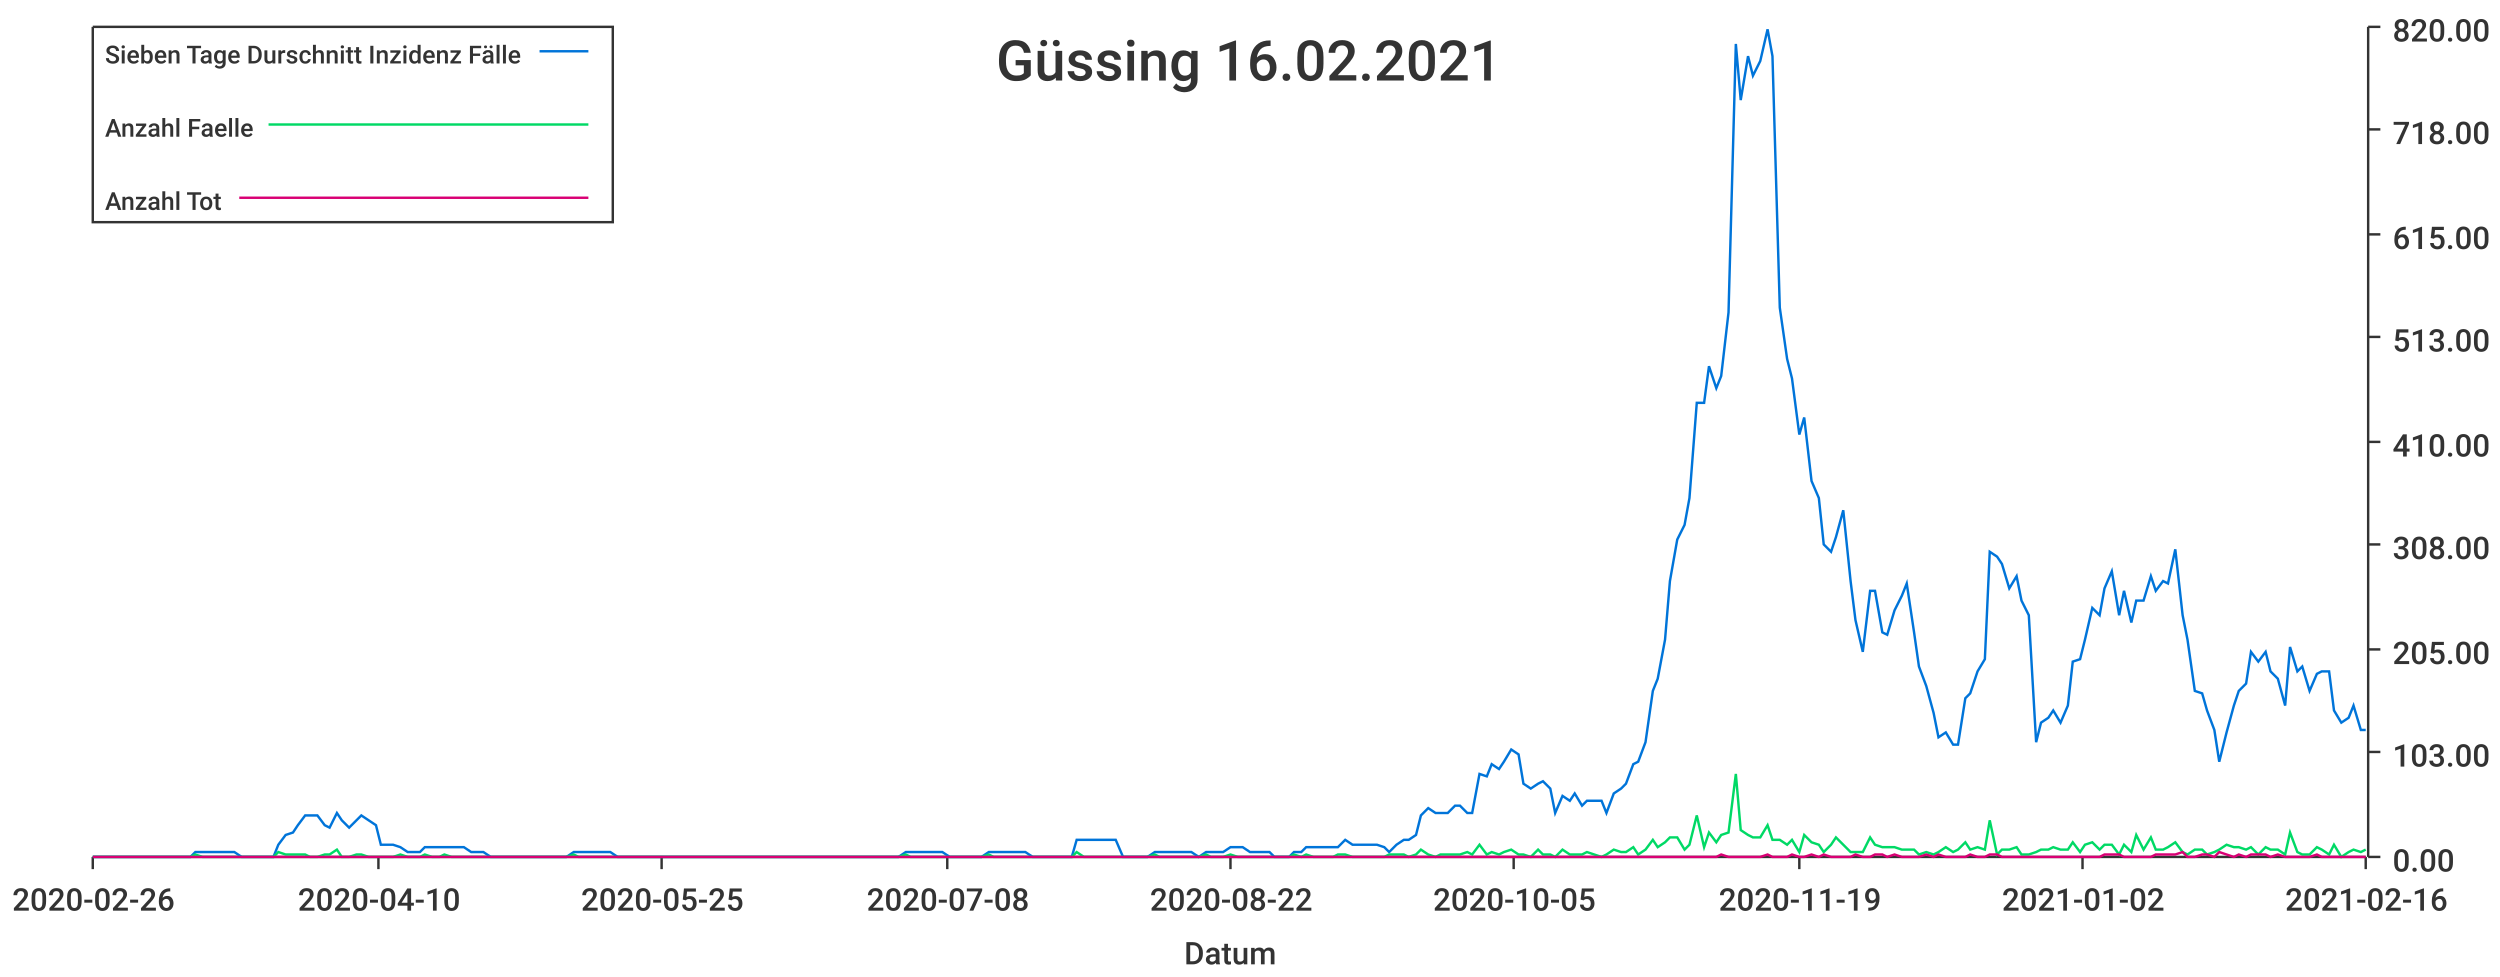
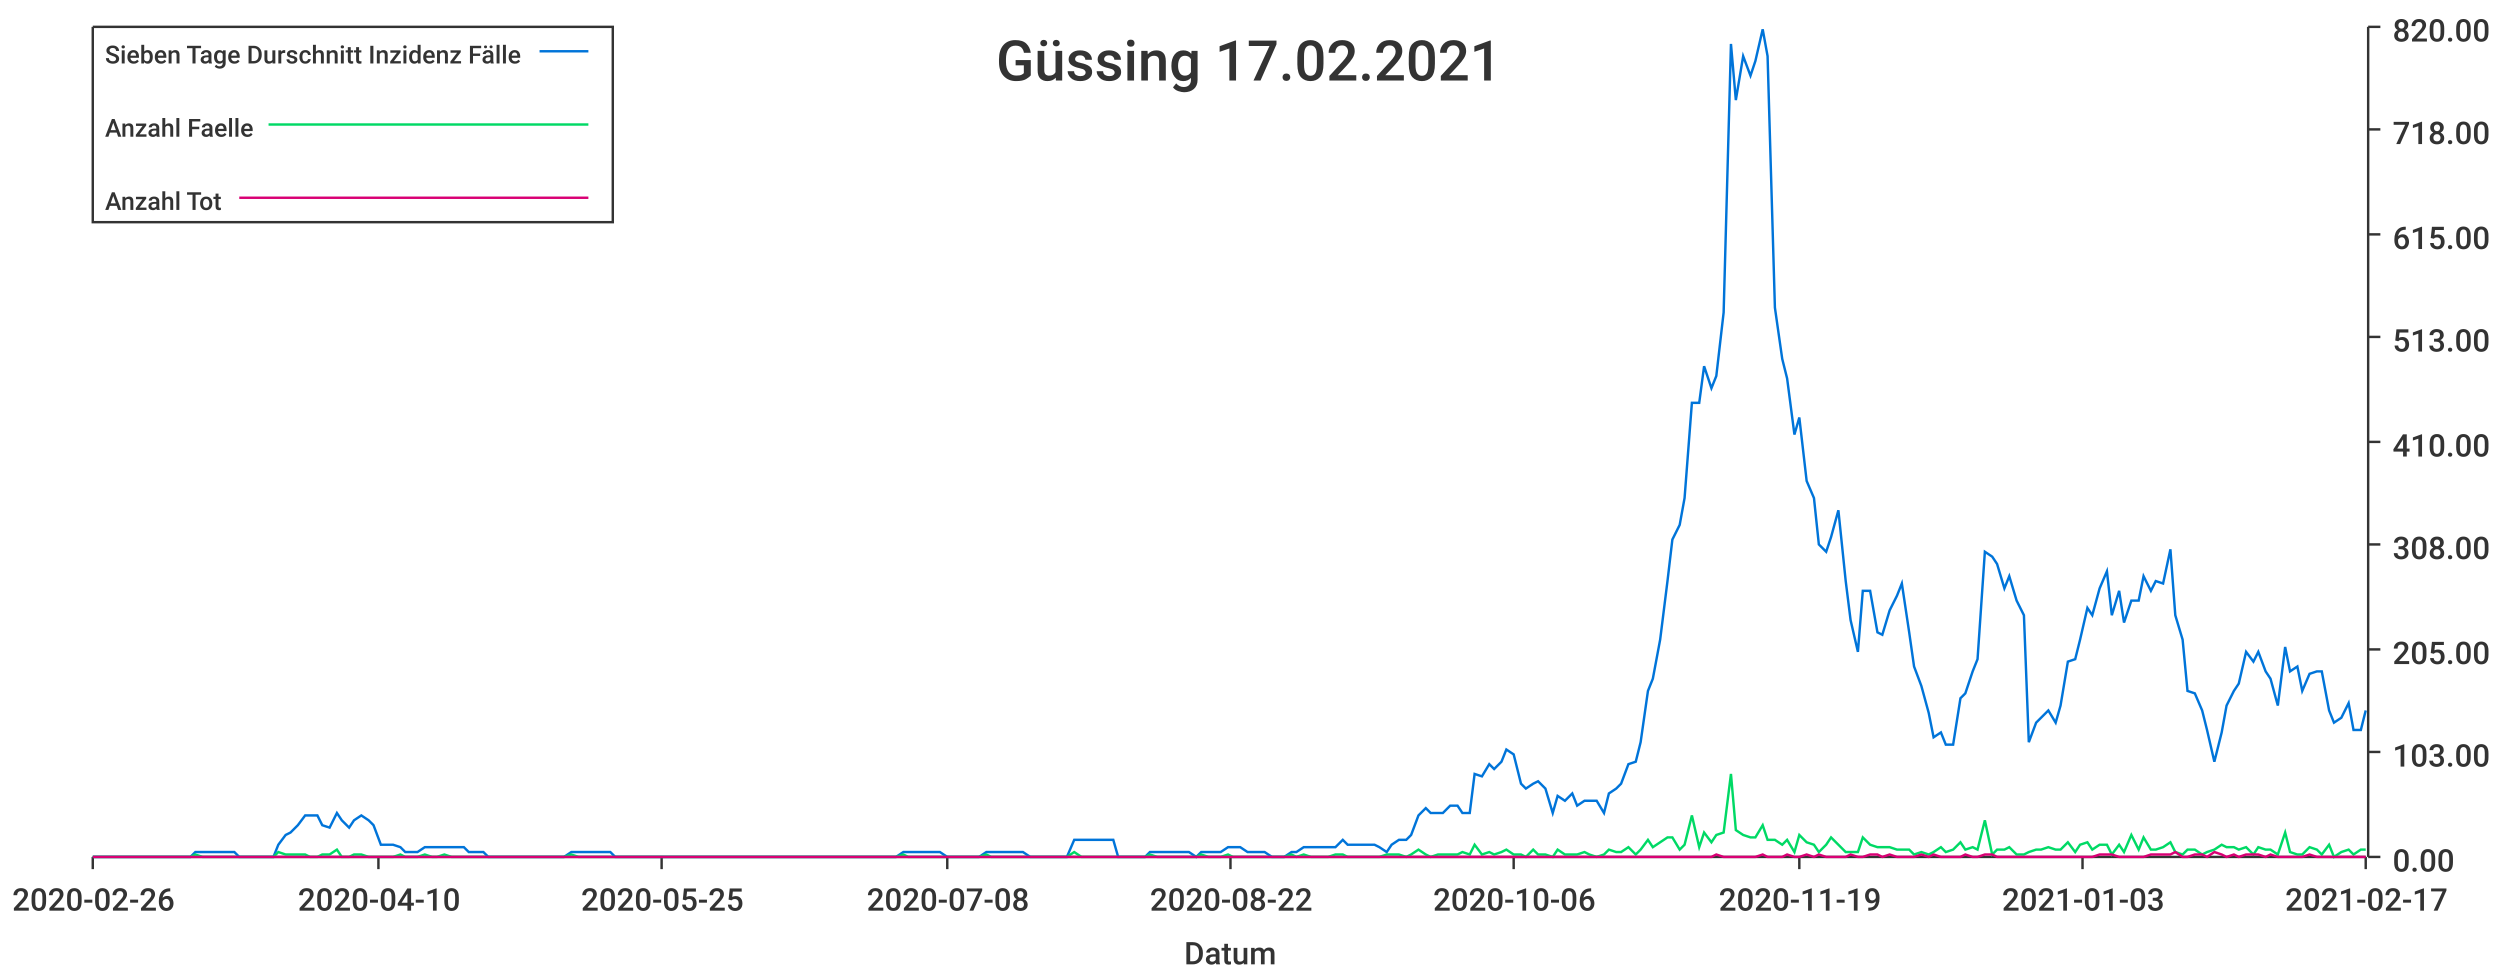
<svg xmlns="http://www.w3.org/2000/svg" width="1024" height="400">\n<path d="M 0 0 L 1024 0 L 1024 400 L 0 400 L 0 0" style="stroke-width:0;stroke:rgba(255,255,255,1.0);fill:rgba(255,255,255,1.0)" />
  <path d="M 38 11 L 969 11 L 969 351 L 38 351 L 38 11" style="stroke-width:0;stroke:rgba(255,255,255,1.0);fill:rgba(255,255,255,1.0)" />
  <path d="M 38 351 L 969 351" style="stroke-width:1;stroke:rgba(51,51,51,1.0);fill:none" />
  <path d="M 38 351 L 38 356" style="stroke-width:1;stroke:rgba(51,51,51,1.0);fill:none" />
  <text x="5" y="373" style="stroke-width:0;stroke:none;fill:rgba(51,51,51,1.0);font-size:12.8px;font-family:'Roboto Medium',sans-serif">2020-02-26</text>
  <path d="M 155 351 L 155 356" style="stroke-width:1;stroke:rgba(51,51,51,1.0);fill:none" />
  <text x="122" y="373" style="stroke-width:0;stroke:none;fill:rgba(51,51,51,1.0);font-size:12.8px;font-family:'Roboto Medium',sans-serif">2020-04-10</text>
  <path d="M 271 351 L 271 356" style="stroke-width:1;stroke:rgba(51,51,51,1.0);fill:none" />
  <text x="238" y="373" style="stroke-width:0;stroke:none;fill:rgba(51,51,51,1.0);font-size:12.8px;font-family:'Roboto Medium',sans-serif">2020-05-25</text>
  <path d="M 388 351 L 388 356" style="stroke-width:1;stroke:rgba(51,51,51,1.0);fill:none" />
  <text x="355" y="373" style="stroke-width:0;stroke:none;fill:rgba(51,51,51,1.0);font-size:12.8px;font-family:'Roboto Medium',sans-serif">2020-07-08</text>
  <path d="M 504 351 L 504 356" style="stroke-width:1;stroke:rgba(51,51,51,1.0);fill:none" />
  <text x="471" y="373" style="stroke-width:0;stroke:none;fill:rgba(51,51,51,1.0);font-size:12.8px;font-family:'Roboto Medium',sans-serif">2020-08-22</text>
  <path d="M 620 351 L 620 356" style="stroke-width:1;stroke:rgba(51,51,51,1.0);fill:none" />
-   <text x="587" y="373" style="stroke-width:0;stroke:none;fill:rgba(51,51,51,1.0);font-size:12.8px;font-family:'Roboto Medium',sans-serif">2020-10-05</text>
+   <text x="587" y="373" style="stroke-width:0;stroke:none;fill:rgba(51,51,51,1.0);font-size:12.8px;font-family:'Roboto Medium',sans-serif">2020-10-06</text>
  <path d="M 737 351 L 737 356" style="stroke-width:1;stroke:rgba(51,51,51,1.0);fill:none" />
  <text x="704" y="373" style="stroke-width:0;stroke:none;fill:rgba(51,51,51,1.0);font-size:12.8px;font-family:'Roboto Medium',sans-serif">2020-11-19</text>
  <path d="M 853 351 L 853 356" style="stroke-width:1;stroke:rgba(51,51,51,1.0);fill:none" />
-   <text x="820" y="373" style="stroke-width:0;stroke:none;fill:rgba(51,51,51,1.0);font-size:12.8px;font-family:'Roboto Medium',sans-serif">2021-01-02</text>
+   <text x="820" y="373" style="stroke-width:0;stroke:none;fill:rgba(51,51,51,1.0);font-size:12.8px;font-family:'Roboto Medium',sans-serif">2021-01-03</text>
  <path d="M 969 351 L 969 356" style="stroke-width:1;stroke:rgba(51,51,51,1.0);fill:none" />
-   <text x="936" y="373" style="stroke-width:0;stroke:none;fill:rgba(51,51,51,1.0);font-size:12.8px;font-family:'Roboto Medium',sans-serif">2021-02-16</text>
+   <text x="936" y="373" style="stroke-width:0;stroke:none;fill:rgba(51,51,51,1.0);font-size:12.8px;font-family:'Roboto Medium',sans-serif">2021-02-17</text>
  <text x="485" y="395" style="stroke-width:0;stroke:none;fill:rgba(51,51,51,1.0);font-size:12.8px;font-family:'Roboto Medium',sans-serif">Datum</text>
  <path d="M 970 351 L 970 11" style="stroke-width:1;stroke:rgba(51,51,51,1.0);fill:none" />
  <path d="M 970 351 L 975 351" style="stroke-width:1;stroke:rgba(51,51,51,1.0);fill:none" />
  <text x="980" y="357" style="stroke-width:0;stroke:none;fill:rgba(51,51,51,1.0);font-size:12.8px;font-family:'Roboto Medium',sans-serif">0.00</text>
  <path d="M 970 308 L 975 308" style="stroke-width:1;stroke:rgba(51,51,51,1.0);fill:none" />
  <text x="980" y="314" style="stroke-width:0;stroke:none;fill:rgba(51,51,51,1.0);font-size:12.8px;font-family:'Roboto Medium',sans-serif">103.00</text>
  <path d="M 970 266 L 975 266" style="stroke-width:1;stroke:rgba(51,51,51,1.0);fill:none" />
  <text x="980" y="272" style="stroke-width:0;stroke:none;fill:rgba(51,51,51,1.0);font-size:12.8px;font-family:'Roboto Medium',sans-serif">205.00</text>
  <path d="M 970 223 L 975 223" style="stroke-width:1;stroke:rgba(51,51,51,1.0);fill:none" />
  <text x="980" y="229" style="stroke-width:0;stroke:none;fill:rgba(51,51,51,1.0);font-size:12.8px;font-family:'Roboto Medium',sans-serif">308.00</text>
  <path d="M 970 181 L 975 181" style="stroke-width:1;stroke:rgba(51,51,51,1.0);fill:none" />
  <text x="980" y="187" style="stroke-width:0;stroke:none;fill:rgba(51,51,51,1.0);font-size:12.8px;font-family:'Roboto Medium',sans-serif">410.00</text>
  <path d="M 970 138 L 975 138" style="stroke-width:1;stroke:rgba(51,51,51,1.0);fill:none" />
  <text x="980" y="144" style="stroke-width:0;stroke:none;fill:rgba(51,51,51,1.0);font-size:12.8px;font-family:'Roboto Medium',sans-serif">513.00</text>
  <path d="M 970 96 L 975 96" style="stroke-width:1;stroke:rgba(51,51,51,1.0);fill:none" />
  <text x="980" y="102" style="stroke-width:0;stroke:none;fill:rgba(51,51,51,1.0);font-size:12.8px;font-family:'Roboto Medium',sans-serif">615.00</text>
  <path d="M 970 53 L 975 53" style="stroke-width:1;stroke:rgba(51,51,51,1.0);fill:none" />
  <text x="980" y="59" style="stroke-width:0;stroke:none;fill:rgba(51,51,51,1.0);font-size:12.8px;font-family:'Roboto Medium',sans-serif">718.00</text>
  <path d="M 970 11 L 975 11" style="stroke-width:1;stroke:rgba(51,51,51,1.0);fill:none" />
  <text x="980" y="17" style="stroke-width:0;stroke:none;fill:rgba(51,51,51,1.0);font-size:12.8px;font-family:'Roboto Medium',sans-serif">820.00</text>
-   <path d="M 38 351 L 41 351 L 44 351 L 46 351 L 49 351 L 52 351 L 54 351 L 57 351 L 59 351 L 62 351 L 65 351 L 67 351 L 70 351 L 72 351 L 75 351 L 78 351 L 80 349 L 83 349 L 86 349 L 88 349 L 91 349 L 93 349 L 96 349 L 99 351 L 101 351 L 104 351 L 106 351 L 109 351 L 112 351 L 114 346 L 117 342 L 120 341 L 122 338 L 125 334 L 127 334 L 130 334 L 133 338 L 135 339 L 138 333 L 140 336 L 143 339 L 146 336 L 148 334 L 151 336 L 154 338 L 156 346 L 159 346 L 161 346 L 164 347 L 167 349 L 169 349 L 172 349 L 174 347 L 177 347 L 180 347 L 182 347 L 185 347 L 188 347 L 190 347 L 193 349 L 195 349 L 198 349 L 201 351 L 203 351 L 206 351 L 208 351 L 211 351 L 214 351 L 216 351 L 219 351 L 222 351 L 224 351 L 227 351 L 229 351 L 232 351 L 235 349 L 237 349 L 240 349 L 242 349 L 245 349 L 248 349 L 250 349 L 253 351 L 256 351 L 258 351 L 261 351 L 263 351 L 266 351 L 269 351 L 271 351 L 274 351 L 276 351 L 279 351 L 282 351 L 284 351 L 287 351 L 290 351 L 292 351 L 295 351 L 297 351 L 300 351 L 303 351 L 305 351 L 308 351 L 310 351 L 313 351 L 316 351 L 318 351 L 321 351 L 324 351 L 326 351 L 329 351 L 331 351 L 334 351 L 337 351 L 339 351 L 342 351 L 344 351 L 347 351 L 350 351 L 352 351 L 355 351 L 358 351 L 360 351 L 363 351 L 365 351 L 368 351 L 371 349 L 373 349 L 376 349 L 378 349 L 381 349 L 384 349 L 386 349 L 389 351 L 392 351 L 394 351 L 397 351 L 399 351 L 402 351 L 405 349 L 407 349 L 410 349 L 412 349 L 415 349 L 418 349 L 420 349 L 423 351 L 426 351 L 428 351 L 431 351 L 433 351 L 436 351 L 439 351 L 441 344 L 444 344 L 446 344 L 449 344 L 452 344 L 454 344 L 457 344 L 460 351 L 462 351 L 465 351 L 467 351 L 470 351 L 473 349 L 475 349 L 478 349 L 480 349 L 483 349 L 486 349 L 488 349 L 491 351 L 494 349 L 496 349 L 499 349 L 501 349 L 504 347 L 507 347 L 509 347 L 512 349 L 514 349 L 517 349 L 520 349 L 522 351 L 525 351 L 528 351 L 530 349 L 533 349 L 535 347 L 538 347 L 541 347 L 543 347 L 546 347 L 548 347 L 551 344 L 554 346 L 556 346 L 559 346 L 562 346 L 564 346 L 567 347 L 569 349 L 572 346 L 575 344 L 577 344 L 580 342 L 582 334 L 585 331 L 588 333 L 590 333 L 593 333 L 596 330 L 598 330 L 601 333 L 603 333 L 606 317 L 609 318 L 611 313 L 614 315 L 616 312 L 619 307 L 622 309 L 624 321 L 627 323 L 630 321 L 632 320 L 635 323 L 637 333 L 640 326 L 643 328 L 645 325 L 648 330 L 650 328 L 653 328 L 656 328 L 658 333 L 661 325 L 664 323 L 666 321 L 669 313 L 671 312 L 674 304 L 677 283 L 679 278 L 682 262 L 684 238 L 687 221 L 690 215 L 692 204 L 695 165 L 698 165 L 700 150 L 703 159 L 705 154 L 708 128 L 711 18 L 713 41 L 716 23 L 718 31 L 721 25 L 724 12 L 726 23 L 729 126 L 732 147 L 734 155 L 737 178 L 739 171 L 742 197 L 745 204 L 747 223 L 750 226 L 752 220 L 755 209 L 758 238 L 760 254 L 763 267 L 766 242 L 768 242 L 771 259 L 773 260 L 776 250 L 779 244 L 781 239 L 784 259 L 786 273 L 789 281 L 792 292 L 794 302 L 797 300 L 800 305 L 802 305 L 805 286 L 807 284 L 810 275 L 813 270 L 815 226 L 818 228 L 820 231 L 823 241 L 826 236 L 828 246 L 831 252 L 834 304 L 836 296 L 839 294 L 841 291 L 844 296 L 847 289 L 849 271 L 852 270 L 854 262 L 857 249 L 860 252 L 862 241 L 865 234 L 868 252 L 870 242 L 873 255 L 875 246 L 878 246 L 881 236 L 883 242 L 886 238 L 888 239 L 891 225 L 894 252 L 896 262 L 899 283 L 902 284 L 904 291 L 907 299 L 909 312 L 912 300 L 915 289 L 917 283 L 920 280 L 922 267 L 925 271 L 928 267 L 930 275 L 933 278 L 936 289 L 938 265 L 941 275 L 943 273 L 946 283 L 949 276 L 951 275 L 954 275 L 956 291 L 959 296 L 962 294 L 964 289 L 967 299 L 969 299" style="stroke-width:1;stroke:rgba(0,116,217,1.0);fill:none" />
-   <path d="M 38 351 L 41 351 L 44 351 L 46 351 L 49 351 L 52 351 L 54 351 L 57 351 L 59 351 L 62 351 L 65 351 L 67 351 L 70 351 L 72 351 L 75 351 L 78 351 L 80 350 L 83 351 L 86 351 L 88 351 L 91 351 L 93 351 L 96 351 L 99 351 L 101 351 L 104 351 L 106 351 L 109 351 L 112 351 L 114 349 L 117 350 L 120 350 L 122 350 L 125 350 L 127 351 L 130 351 L 133 350 L 135 350 L 138 348 L 140 351 L 143 351 L 146 350 L 148 350 L 151 351 L 154 351 L 156 351 L 159 351 L 161 351 L 164 350 L 167 351 L 169 351 L 172 351 L 174 350 L 177 351 L 180 351 L 182 350 L 185 351 L 188 351 L 190 351 L 193 351 L 195 351 L 198 351 L 201 351 L 203 351 L 206 351 L 208 351 L 211 351 L 214 351 L 216 351 L 219 351 L 222 351 L 224 351 L 227 351 L 229 351 L 232 351 L 235 350 L 237 351 L 240 351 L 242 351 L 245 351 L 248 351 L 250 351 L 253 351 L 256 351 L 258 351 L 261 351 L 263 351 L 266 351 L 269 351 L 271 351 L 274 351 L 276 351 L 279 351 L 282 351 L 284 351 L 287 351 L 290 351 L 292 351 L 295 351 L 297 351 L 300 351 L 303 351 L 305 351 L 308 351 L 310 351 L 313 351 L 316 351 L 318 351 L 321 351 L 324 351 L 326 351 L 329 351 L 331 351 L 334 351 L 337 351 L 339 351 L 342 351 L 344 351 L 347 351 L 350 351 L 352 351 L 355 351 L 358 351 L 360 351 L 363 351 L 365 351 L 368 351 L 371 350 L 373 351 L 376 351 L 378 351 L 381 351 L 384 351 L 386 351 L 389 351 L 392 351 L 394 351 L 397 351 L 399 351 L 402 351 L 405 350 L 407 351 L 410 351 L 412 351 L 415 351 L 418 351 L 420 351 L 423 351 L 426 351 L 428 351 L 431 351 L 433 351 L 436 351 L 439 351 L 441 349 L 444 351 L 446 351 L 449 351 L 452 351 L 454 351 L 457 351 L 460 351 L 462 351 L 465 351 L 467 351 L 470 351 L 473 350 L 475 351 L 478 351 L 480 351 L 483 351 L 486 351 L 488 351 L 491 351 L 494 350 L 496 351 L 499 351 L 501 351 L 504 350 L 507 351 L 509 351 L 512 351 L 514 351 L 517 351 L 520 351 L 522 351 L 525 351 L 528 351 L 530 350 L 533 351 L 535 350 L 538 351 L 541 351 L 543 351 L 546 351 L 548 350 L 551 350 L 554 351 L 556 351 L 559 351 L 562 351 L 564 351 L 567 351 L 569 350 L 572 350 L 575 350 L 577 351 L 580 350 L 582 348 L 585 350 L 588 351 L 590 350 L 593 350 L 596 350 L 598 350 L 601 349 L 603 350 L 606 346 L 609 350 L 611 349 L 614 350 L 616 349 L 619 348 L 622 350 L 624 350 L 627 351 L 630 348 L 632 350 L 635 350 L 637 351 L 640 348 L 643 350 L 645 350 L 648 350 L 650 349 L 653 350 L 656 351 L 658 350 L 661 348 L 664 349 L 666 349 L 669 347 L 671 350 L 674 348 L 677 344 L 679 347 L 682 345 L 684 343 L 687 343 L 690 348 L 692 346 L 695 334 L 698 347 L 700 341 L 703 345 L 705 342 L 708 341 L 711 317 L 713 340 L 716 342 L 718 343 L 721 343 L 724 338 L 726 344 L 729 344 L 732 346 L 734 344 L 737 349 L 739 342 L 742 345 L 745 346 L 747 349 L 750 346 L 752 343 L 755 346 L 758 349 L 760 349 L 763 349 L 766 343 L 768 346 L 771 347 L 773 347 L 776 347 L 779 348 L 781 348 L 784 348 L 786 350 L 789 349 L 792 350 L 794 349 L 797 347 L 800 349 L 802 348 L 805 345 L 807 348 L 810 347 L 813 348 L 815 336 L 818 350 L 820 348 L 823 348 L 826 347 L 828 350 L 831 350 L 834 349 L 836 348 L 839 348 L 841 347 L 844 348 L 847 348 L 849 345 L 852 349 L 854 346 L 857 345 L 860 348 L 862 346 L 865 346 L 868 350 L 870 346 L 873 349 L 875 342 L 878 348 L 881 343 L 883 348 L 886 348 L 888 347 L 891 345 L 894 349 L 896 350 L 899 348 L 902 348 L 904 350 L 907 349 L 909 348 L 912 346 L 915 347 L 917 347 L 920 348 L 922 347 L 925 350 L 928 347 L 930 348 L 933 348 L 936 350 L 938 341 L 941 349 L 943 350 L 946 350 L 949 347 L 951 348 L 954 350 L 956 346 L 959 351 L 962 349 L 964 348 L 967 349 L 969 348" style="stroke-width:1;stroke:rgba(0,217,101,1.0);fill:none" />
-   <path d="M 38 351 L 41 351 L 44 351 L 46 351 L 49 351 L 52 351 L 54 351 L 57 351 L 59 351 L 62 351 L 65 351 L 67 351 L 70 351 L 72 351 L 75 351 L 78 351 L 80 351 L 83 351 L 86 351 L 88 351 L 91 351 L 93 351 L 96 351 L 99 351 L 101 351 L 104 351 L 106 351 L 109 351 L 112 351 L 114 351 L 117 351 L 120 351 L 122 351 L 125 351 L 127 351 L 130 351 L 133 351 L 135 351 L 138 351 L 140 351 L 143 351 L 146 351 L 148 351 L 151 351 L 154 351 L 156 351 L 159 351 L 161 351 L 164 351 L 167 351 L 169 351 L 172 351 L 174 351 L 177 351 L 180 351 L 182 351 L 185 351 L 188 351 L 190 351 L 193 351 L 195 351 L 198 351 L 201 351 L 203 351 L 206 351 L 208 351 L 211 351 L 214 351 L 216 351 L 219 351 L 222 351 L 224 351 L 227 351 L 229 351 L 232 351 L 235 351 L 237 351 L 240 351 L 242 351 L 245 351 L 248 351 L 250 351 L 253 351 L 256 351 L 258 351 L 261 351 L 263 351 L 266 351 L 269 351 L 271 351 L 274 351 L 276 351 L 279 351 L 282 351 L 284 351 L 287 351 L 290 351 L 292 351 L 295 351 L 297 351 L 300 351 L 303 351 L 305 351 L 308 351 L 310 351 L 313 351 L 316 351 L 318 351 L 321 351 L 324 351 L 326 351 L 329 351 L 331 351 L 334 351 L 337 351 L 339 351 L 342 351 L 344 351 L 347 351 L 350 351 L 352 351 L 355 351 L 358 351 L 360 351 L 363 351 L 365 351 L 368 351 L 371 351 L 373 351 L 376 351 L 378 351 L 381 351 L 384 351 L 386 351 L 389 351 L 392 351 L 394 351 L 397 351 L 399 351 L 402 351 L 405 351 L 407 351 L 410 351 L 412 351 L 415 351 L 418 351 L 420 351 L 423 351 L 426 351 L 428 351 L 431 351 L 433 351 L 436 351 L 439 351 L 441 351 L 444 351 L 446 351 L 449 351 L 452 351 L 454 351 L 457 351 L 460 351 L 462 351 L 465 351 L 467 351 L 470 351 L 473 351 L 475 351 L 478 351 L 480 351 L 483 351 L 486 351 L 488 351 L 491 351 L 494 351 L 496 351 L 499 351 L 501 351 L 504 351 L 507 351 L 509 351 L 512 351 L 514 351 L 517 351 L 520 351 L 522 351 L 525 351 L 528 351 L 530 351 L 533 351 L 535 351 L 538 351 L 541 351 L 543 351 L 546 351 L 548 351 L 551 351 L 554 351 L 556 351 L 559 351 L 562 351 L 564 351 L 567 351 L 569 351 L 572 351 L 575 351 L 577 351 L 580 351 L 582 351 L 585 351 L 588 351 L 590 351 L 593 351 L 596 351 L 598 351 L 601 351 L 603 351 L 606 351 L 609 351 L 611 351 L 614 351 L 616 351 L 619 351 L 622 351 L 624 351 L 627 351 L 630 351 L 632 351 L 635 351 L 637 351 L 640 351 L 643 351 L 645 351 L 648 351 L 650 351 L 653 351 L 656 351 L 658 351 L 661 351 L 664 351 L 666 351 L 669 351 L 671 351 L 674 351 L 677 351 L 679 351 L 682 351 L 684 351 L 687 351 L 690 351 L 692 351 L 695 351 L 698 351 L 700 351 L 703 351 L 705 350 L 708 351 L 711 351 L 713 351 L 716 351 L 718 351 L 721 351 L 724 350 L 726 351 L 729 351 L 732 351 L 734 350 L 737 351 L 739 351 L 742 350 L 745 351 L 747 350 L 750 351 L 752 351 L 755 351 L 758 351 L 760 350 L 763 351 L 766 351 L 768 350 L 771 350 L 773 351 L 776 350 L 779 351 L 781 351 L 784 351 L 786 351 L 789 350 L 792 351 L 794 350 L 797 351 L 800 351 L 802 351 L 805 351 L 807 350 L 810 351 L 813 351 L 815 350 L 818 350 L 820 351 L 823 351 L 826 351 L 828 351 L 831 351 L 834 351 L 836 351 L 839 351 L 841 351 L 844 351 L 847 351 L 849 351 L 852 351 L 854 351 L 857 351 L 860 351 L 862 350 L 865 350 L 868 350 L 870 351 L 873 351 L 875 351 L 878 351 L 881 351 L 883 350 L 886 350 L 888 350 L 891 350 L 894 349 L 896 351 L 899 351 L 902 350 L 904 350 L 907 351 L 909 349 L 912 350 L 915 351 L 917 350 L 920 351 L 922 350 L 925 350 L 928 350 L 930 351 L 933 350 L 936 351 L 938 351 L 941 351 L 943 351 L 946 351 L 949 350 L 951 351 L 954 351 L 956 351 L 959 351 L 962 351 L 964 351 L 967 351 L 969 351" style="stroke-width:1;stroke:rgba(217,0,116,1.0);fill:none" />
-   <text x="408" y="33" style="stroke-width:0;stroke:none;fill:rgba(51,51,51,1.0);font-size:23.0px;font-family:'Roboto Medium',sans-serif">Güssing 16.02.2021</text>
+   <path d="M 38 351 L 41 351 L 44 351 L 46 351 L 49 351 L 52 351 L 54 351 L 57 351 L 59 351 L 62 351 L 65 351 L 67 351 L 70 351 L 72 351 L 75 351 L 78 351 L 80 349 L 83 349 L 85 349 L 88 349 L 91 349 L 93 349 L 96 349 L 98 351 L 101 351 L 104 351 L 106 351 L 109 351 L 112 351 L 114 346 L 117 342 L 119 341 L 122 338 L 125 334 L 127 334 L 130 334 L 132 338 L 135 339 L 138 333 L 140 336 L 143 339 L 145 336 L 148 334 L 151 336 L 153 338 L 156 346 L 158 346 L 161 346 L 164 347 L 166 349 L 169 349 L 171 349 L 174 347 L 177 347 L 179 347 L 182 347 L 185 347 L 187 347 L 190 347 L 192 349 L 195 349 L 198 349 L 200 351 L 203 351 L 205 351 L 208 351 L 211 351 L 213 351 L 216 351 L 218 351 L 221 351 L 224 351 L 226 351 L 229 351 L 231 351 L 234 349 L 237 349 L 239 349 L 242 349 L 245 349 L 247 349 L 250 349 L 252 351 L 255 351 L 258 351 L 260 351 L 263 351 L 265 351 L 268 351 L 271 351 L 273 351 L 276 351 L 278 351 L 281 351 L 284 351 L 286 351 L 289 351 L 291 351 L 294 351 L 297 351 L 299 351 L 302 351 L 304 351 L 307 351 L 310 351 L 312 351 L 315 351 L 318 351 L 320 351 L 323 351 L 325 351 L 328 351 L 331 351 L 333 351 L 336 351 L 338 351 L 341 351 L 344 351 L 346 351 L 349 351 L 351 351 L 354 351 L 357 351 L 359 351 L 362 351 L 364 351 L 367 351 L 370 349 L 372 349 L 375 349 L 378 349 L 380 349 L 383 349 L 385 349 L 388 351 L 391 351 L 393 351 L 396 351 L 398 351 L 401 351 L 404 349 L 406 349 L 409 349 L 411 349 L 414 349 L 417 349 L 419 349 L 422 351 L 424 351 L 427 351 L 430 351 L 432 351 L 435 351 L 437 351 L 440 344 L 443 344 L 445 344 L 448 344 L 451 344 L 453 344 L 456 344 L 458 351 L 461 351 L 464 351 L 466 351 L 469 351 L 471 349 L 474 349 L 477 349 L 479 349 L 482 349 L 484 349 L 487 349 L 490 351 L 492 349 L 495 349 L 497 349 L 500 349 L 503 347 L 505 347 L 508 347 L 511 349 L 513 349 L 516 349 L 518 349 L 521 351 L 524 351 L 526 351 L 529 349 L 531 349 L 534 347 L 537 347 L 539 347 L 542 347 L 544 347 L 547 347 L 550 344 L 552 346 L 555 346 L 557 346 L 560 346 L 563 346 L 565 347 L 568 349 L 570 346 L 573 344 L 576 344 L 578 342 L 581 334 L 584 331 L 586 333 L 589 333 L 591 333 L 594 330 L 597 330 L 599 333 L 602 333 L 604 317 L 607 318 L 610 313 L 612 315 L 615 312 L 617 307 L 620 309 L 623 321 L 625 323 L 628 321 L 630 320 L 633 323 L 636 333 L 638 326 L 641 328 L 644 325 L 646 330 L 649 328 L 651 328 L 654 328 L 657 333 L 659 325 L 662 323 L 664 321 L 667 313 L 670 312 L 672 304 L 675 283 L 677 278 L 680 262 L 683 238 L 685 221 L 688 215 L 690 204 L 693 165 L 696 165 L 698 150 L 701 159 L 703 154 L 706 128 L 709 18 L 711 41 L 714 23 L 717 31 L 719 25 L 722 12 L 724 23 L 727 126 L 730 147 L 732 155 L 735 178 L 737 171 L 740 197 L 743 204 L 745 223 L 748 226 L 750 220 L 753 209 L 756 238 L 758 254 L 761 267 L 763 242 L 766 242 L 769 259 L 771 260 L 774 250 L 777 244 L 779 239 L 782 259 L 784 273 L 787 281 L 790 292 L 792 302 L 795 300 L 797 305 L 800 305 L 803 286 L 805 284 L 808 275 L 810 270 L 813 226 L 816 228 L 818 231 L 821 241 L 823 236 L 826 246 L 829 252 L 831 304 L 834 296 L 836 294 L 839 291 L 842 296 L 844 289 L 847 271 L 850 270 L 852 262 L 855 249 L 857 252 L 860 241 L 863 234 L 865 252 L 868 242 L 870 255 L 873 246 L 876 246 L 878 236 L 881 242 L 883 238 L 886 239 L 889 225 L 891 252 L 894 262 L 896 283 L 899 284 L 902 291 L 904 299 L 907 312 L 910 300 L 912 289 L 915 283 L 917 280 L 920 267 L 923 271 L 925 267 L 928 275 L 930 278 L 933 289 L 936 265 L 938 275 L 941 273 L 943 283 L 946 276 L 949 275 L 951 275 L 954 291 L 956 296 L 959 294 L 962 288 L 964 299 L 967 299 L 969 291" style="stroke-width:1;stroke:rgba(0,116,217,1.0);fill:none" />
+   <path d="M 38 351 L 41 351 L 44 351 L 46 351 L 49 351 L 52 351 L 54 351 L 57 351 L 59 351 L 62 351 L 65 351 L 67 351 L 70 351 L 72 351 L 75 351 L 78 351 L 80 350 L 83 351 L 85 351 L 88 351 L 91 351 L 93 351 L 96 351 L 98 351 L 101 351 L 104 351 L 106 351 L 109 351 L 112 351 L 114 349 L 117 350 L 119 350 L 122 350 L 125 350 L 127 351 L 130 351 L 132 350 L 135 350 L 138 348 L 140 351 L 143 351 L 145 350 L 148 350 L 151 351 L 153 351 L 156 351 L 158 351 L 161 351 L 164 350 L 166 351 L 169 351 L 171 351 L 174 350 L 177 351 L 179 351 L 182 350 L 185 351 L 187 351 L 190 351 L 192 351 L 195 351 L 198 351 L 200 351 L 203 351 L 205 351 L 208 351 L 211 351 L 213 351 L 216 351 L 218 351 L 221 351 L 224 351 L 226 351 L 229 351 L 231 351 L 234 350 L 237 351 L 239 351 L 242 351 L 245 351 L 247 351 L 250 351 L 252 351 L 255 351 L 258 351 L 260 351 L 263 351 L 265 351 L 268 351 L 271 351 L 273 351 L 276 351 L 278 351 L 281 351 L 284 351 L 286 351 L 289 351 L 291 351 L 294 351 L 297 351 L 299 351 L 302 351 L 304 351 L 307 351 L 310 351 L 312 351 L 315 351 L 318 351 L 320 351 L 323 351 L 325 351 L 328 351 L 331 351 L 333 351 L 336 351 L 338 351 L 341 351 L 344 351 L 346 351 L 349 351 L 351 351 L 354 351 L 357 351 L 359 351 L 362 351 L 364 351 L 367 351 L 370 350 L 372 351 L 375 351 L 378 351 L 380 351 L 383 351 L 385 351 L 388 351 L 391 351 L 393 351 L 396 351 L 398 351 L 401 351 L 404 350 L 406 351 L 409 351 L 411 351 L 414 351 L 417 351 L 419 351 L 422 351 L 424 351 L 427 351 L 430 351 L 432 351 L 435 351 L 437 351 L 440 349 L 443 351 L 445 351 L 448 351 L 451 351 L 453 351 L 456 351 L 458 351 L 461 351 L 464 351 L 466 351 L 469 351 L 471 350 L 474 351 L 477 351 L 479 351 L 482 351 L 484 351 L 487 351 L 490 351 L 492 350 L 495 351 L 497 351 L 500 351 L 503 350 L 505 351 L 508 351 L 511 351 L 513 351 L 516 351 L 518 351 L 521 351 L 524 351 L 526 351 L 529 350 L 531 351 L 534 350 L 537 351 L 539 351 L 542 351 L 544 351 L 547 350 L 550 350 L 552 351 L 555 351 L 557 351 L 560 351 L 563 351 L 565 351 L 568 350 L 570 350 L 573 350 L 576 351 L 578 350 L 581 348 L 584 350 L 586 351 L 589 350 L 591 350 L 594 350 L 597 350 L 599 349 L 602 350 L 604 346 L 607 350 L 610 349 L 612 350 L 615 349 L 617 348 L 620 350 L 623 350 L 625 351 L 628 348 L 630 350 L 633 350 L 636 351 L 638 348 L 641 350 L 644 350 L 646 350 L 649 349 L 651 350 L 654 351 L 657 350 L 659 348 L 662 349 L 664 349 L 667 347 L 670 350 L 672 348 L 675 344 L 677 347 L 680 345 L 683 343 L 685 343 L 688 348 L 690 346 L 693 334 L 696 347 L 698 341 L 701 345 L 703 342 L 706 341 L 709 317 L 711 340 L 714 342 L 717 343 L 719 343 L 722 338 L 724 344 L 727 344 L 730 346 L 732 344 L 735 349 L 737 342 L 740 345 L 743 346 L 745 349 L 748 346 L 750 343 L 753 346 L 756 349 L 758 349 L 761 349 L 763 343 L 766 346 L 769 347 L 771 347 L 774 347 L 777 348 L 779 348 L 782 348 L 784 350 L 787 349 L 790 350 L 792 349 L 795 347 L 797 349 L 800 348 L 803 345 L 805 348 L 808 347 L 810 348 L 813 336 L 816 350 L 818 348 L 821 348 L 823 347 L 826 350 L 829 350 L 831 349 L 834 348 L 836 348 L 839 347 L 842 348 L 844 348 L 847 345 L 850 349 L 852 346 L 855 345 L 857 348 L 860 346 L 863 346 L 865 350 L 868 346 L 870 349 L 873 342 L 876 348 L 878 343 L 881 348 L 883 348 L 886 347 L 889 345 L 891 349 L 894 350 L 896 348 L 899 348 L 902 350 L 904 349 L 907 348 L 910 346 L 912 347 L 915 347 L 917 348 L 920 347 L 923 350 L 925 347 L 928 348 L 930 348 L 933 350 L 936 341 L 938 349 L 941 350 L 943 350 L 946 347 L 949 348 L 951 350 L 954 346 L 956 351 L 959 349 L 962 348 L 964 350 L 967 348 L 969 348" style="stroke-width:1;stroke:rgba(0,217,101,1.0);fill:none" />
+   <path d="M 38 351 L 41 351 L 44 351 L 46 351 L 49 351 L 52 351 L 54 351 L 57 351 L 59 351 L 62 351 L 65 351 L 67 351 L 70 351 L 72 351 L 75 351 L 78 351 L 80 351 L 83 351 L 85 351 L 88 351 L 91 351 L 93 351 L 96 351 L 98 351 L 101 351 L 104 351 L 106 351 L 109 351 L 112 351 L 114 351 L 117 351 L 119 351 L 122 351 L 125 351 L 127 351 L 130 351 L 132 351 L 135 351 L 138 351 L 140 351 L 143 351 L 145 351 L 148 351 L 151 351 L 153 351 L 156 351 L 158 351 L 161 351 L 164 351 L 166 351 L 169 351 L 171 351 L 174 351 L 177 351 L 179 351 L 182 351 L 185 351 L 187 351 L 190 351 L 192 351 L 195 351 L 198 351 L 200 351 L 203 351 L 205 351 L 208 351 L 211 351 L 213 351 L 216 351 L 218 351 L 221 351 L 224 351 L 226 351 L 229 351 L 231 351 L 234 351 L 237 351 L 239 351 L 242 351 L 245 351 L 247 351 L 250 351 L 252 351 L 255 351 L 258 351 L 260 351 L 263 351 L 265 351 L 268 351 L 271 351 L 273 351 L 276 351 L 278 351 L 281 351 L 284 351 L 286 351 L 289 351 L 291 351 L 294 351 L 297 351 L 299 351 L 302 351 L 304 351 L 307 351 L 310 351 L 312 351 L 315 351 L 318 351 L 320 351 L 323 351 L 325 351 L 328 351 L 331 351 L 333 351 L 336 351 L 338 351 L 341 351 L 344 351 L 346 351 L 349 351 L 351 351 L 354 351 L 357 351 L 359 351 L 362 351 L 364 351 L 367 351 L 370 351 L 372 351 L 375 351 L 378 351 L 380 351 L 383 351 L 385 351 L 388 351 L 391 351 L 393 351 L 396 351 L 398 351 L 401 351 L 404 351 L 406 351 L 409 351 L 411 351 L 414 351 L 417 351 L 419 351 L 422 351 L 424 351 L 427 351 L 430 351 L 432 351 L 435 351 L 437 351 L 440 351 L 443 351 L 445 351 L 448 351 L 451 351 L 453 351 L 456 351 L 458 351 L 461 351 L 464 351 L 466 351 L 469 351 L 471 351 L 474 351 L 477 351 L 479 351 L 482 351 L 484 351 L 487 351 L 490 351 L 492 351 L 495 351 L 497 351 L 500 351 L 503 351 L 505 351 L 508 351 L 511 351 L 513 351 L 516 351 L 518 351 L 521 351 L 524 351 L 526 351 L 529 351 L 531 351 L 534 351 L 537 351 L 539 351 L 542 351 L 544 351 L 547 351 L 550 351 L 552 351 L 555 351 L 557 351 L 560 351 L 563 351 L 565 351 L 568 351 L 570 351 L 573 351 L 576 351 L 578 351 L 581 351 L 584 351 L 586 351 L 589 351 L 591 351 L 594 351 L 597 351 L 599 351 L 602 351 L 604 351 L 607 351 L 610 351 L 612 351 L 615 351 L 617 351 L 620 351 L 623 351 L 625 351 L 628 351 L 630 351 L 633 351 L 636 351 L 638 351 L 641 351 L 644 351 L 646 351 L 649 351 L 651 351 L 654 351 L 657 351 L 659 351 L 662 351 L 664 351 L 667 351 L 670 351 L 672 351 L 675 351 L 677 351 L 680 351 L 683 351 L 685 351 L 688 351 L 690 351 L 693 351 L 696 351 L 698 351 L 701 351 L 703 350 L 706 351 L 709 351 L 711 351 L 714 351 L 717 351 L 719 351 L 722 350 L 724 351 L 727 351 L 730 351 L 732 350 L 735 351 L 737 351 L 740 350 L 743 351 L 745 350 L 748 351 L 750 351 L 753 351 L 756 351 L 758 350 L 761 351 L 763 351 L 766 350 L 769 350 L 771 351 L 774 350 L 777 351 L 779 351 L 782 351 L 784 351 L 787 350 L 790 351 L 792 350 L 795 351 L 797 351 L 800 351 L 803 351 L 805 350 L 808 351 L 810 351 L 813 350 L 816 350 L 818 351 L 821 351 L 823 351 L 826 351 L 829 351 L 831 351 L 834 351 L 836 351 L 839 351 L 842 351 L 844 351 L 847 351 L 850 351 L 852 351 L 855 351 L 857 351 L 860 350 L 863 350 L 865 350 L 868 351 L 870 351 L 873 351 L 876 351 L 878 351 L 881 350 L 883 350 L 886 350 L 889 350 L 891 349 L 894 351 L 896 351 L 899 350 L 902 350 L 904 351 L 907 349 L 910 350 L 912 351 L 915 350 L 917 351 L 920 350 L 923 350 L 925 350 L 928 351 L 930 350 L 933 351 L 936 351 L 938 351 L 941 351 L 943 351 L 946 350 L 949 351 L 951 351 L 954 351 L 956 351 L 959 351 L 962 351 L 964 351 L 967 351 L 969 351" style="stroke-width:1;stroke:rgba(217,0,116,1.0);fill:none" />
+   <text x="408" y="33" style="stroke-width:0;stroke:none;fill:rgba(51,51,51,1.0);font-size:23.0px;font-family:'Roboto Medium',sans-serif">Güssing 17.02.2021</text>
  <path d="M 38 11 L 251 11 L 251 91 L 38 91 L 38 11" style="stroke-width:1;stroke:rgba(51,51,51,1.0);fill:rgba(255,255,255,1.0)" />
  <text x="43" y="26" style="stroke-width:0;stroke:none;fill:rgba(51,51,51,1.0);font-size:10.2px;font-family:'Roboto Medium',sans-serif">Sieben Tage Durschnitt Inzidenz Fälle</text>
  <path d="M 221 21 L 241 21" style="stroke-width:1;stroke:rgba(0,116,217,1.0);fill:none" />
  <text x="43" y="56" style="stroke-width:0;stroke:none;fill:rgba(51,51,51,1.0);font-size:10.2px;font-family:'Roboto Medium',sans-serif">Anzahl Faelle</text>
  <path d="M 110 51 L 241 51" style="stroke-width:1;stroke:rgba(0,217,101,1.0);fill:none" />
  <text x="43" y="86" style="stroke-width:0;stroke:none;fill:rgba(51,51,51,1.0);font-size:10.2px;font-family:'Roboto Medium',sans-serif">Anzahl Tot</text>
  <path d="M 98 81 L 241 81" style="stroke-width:1;stroke:rgba(217,0,116,1.0);fill:none" />
</svg>
